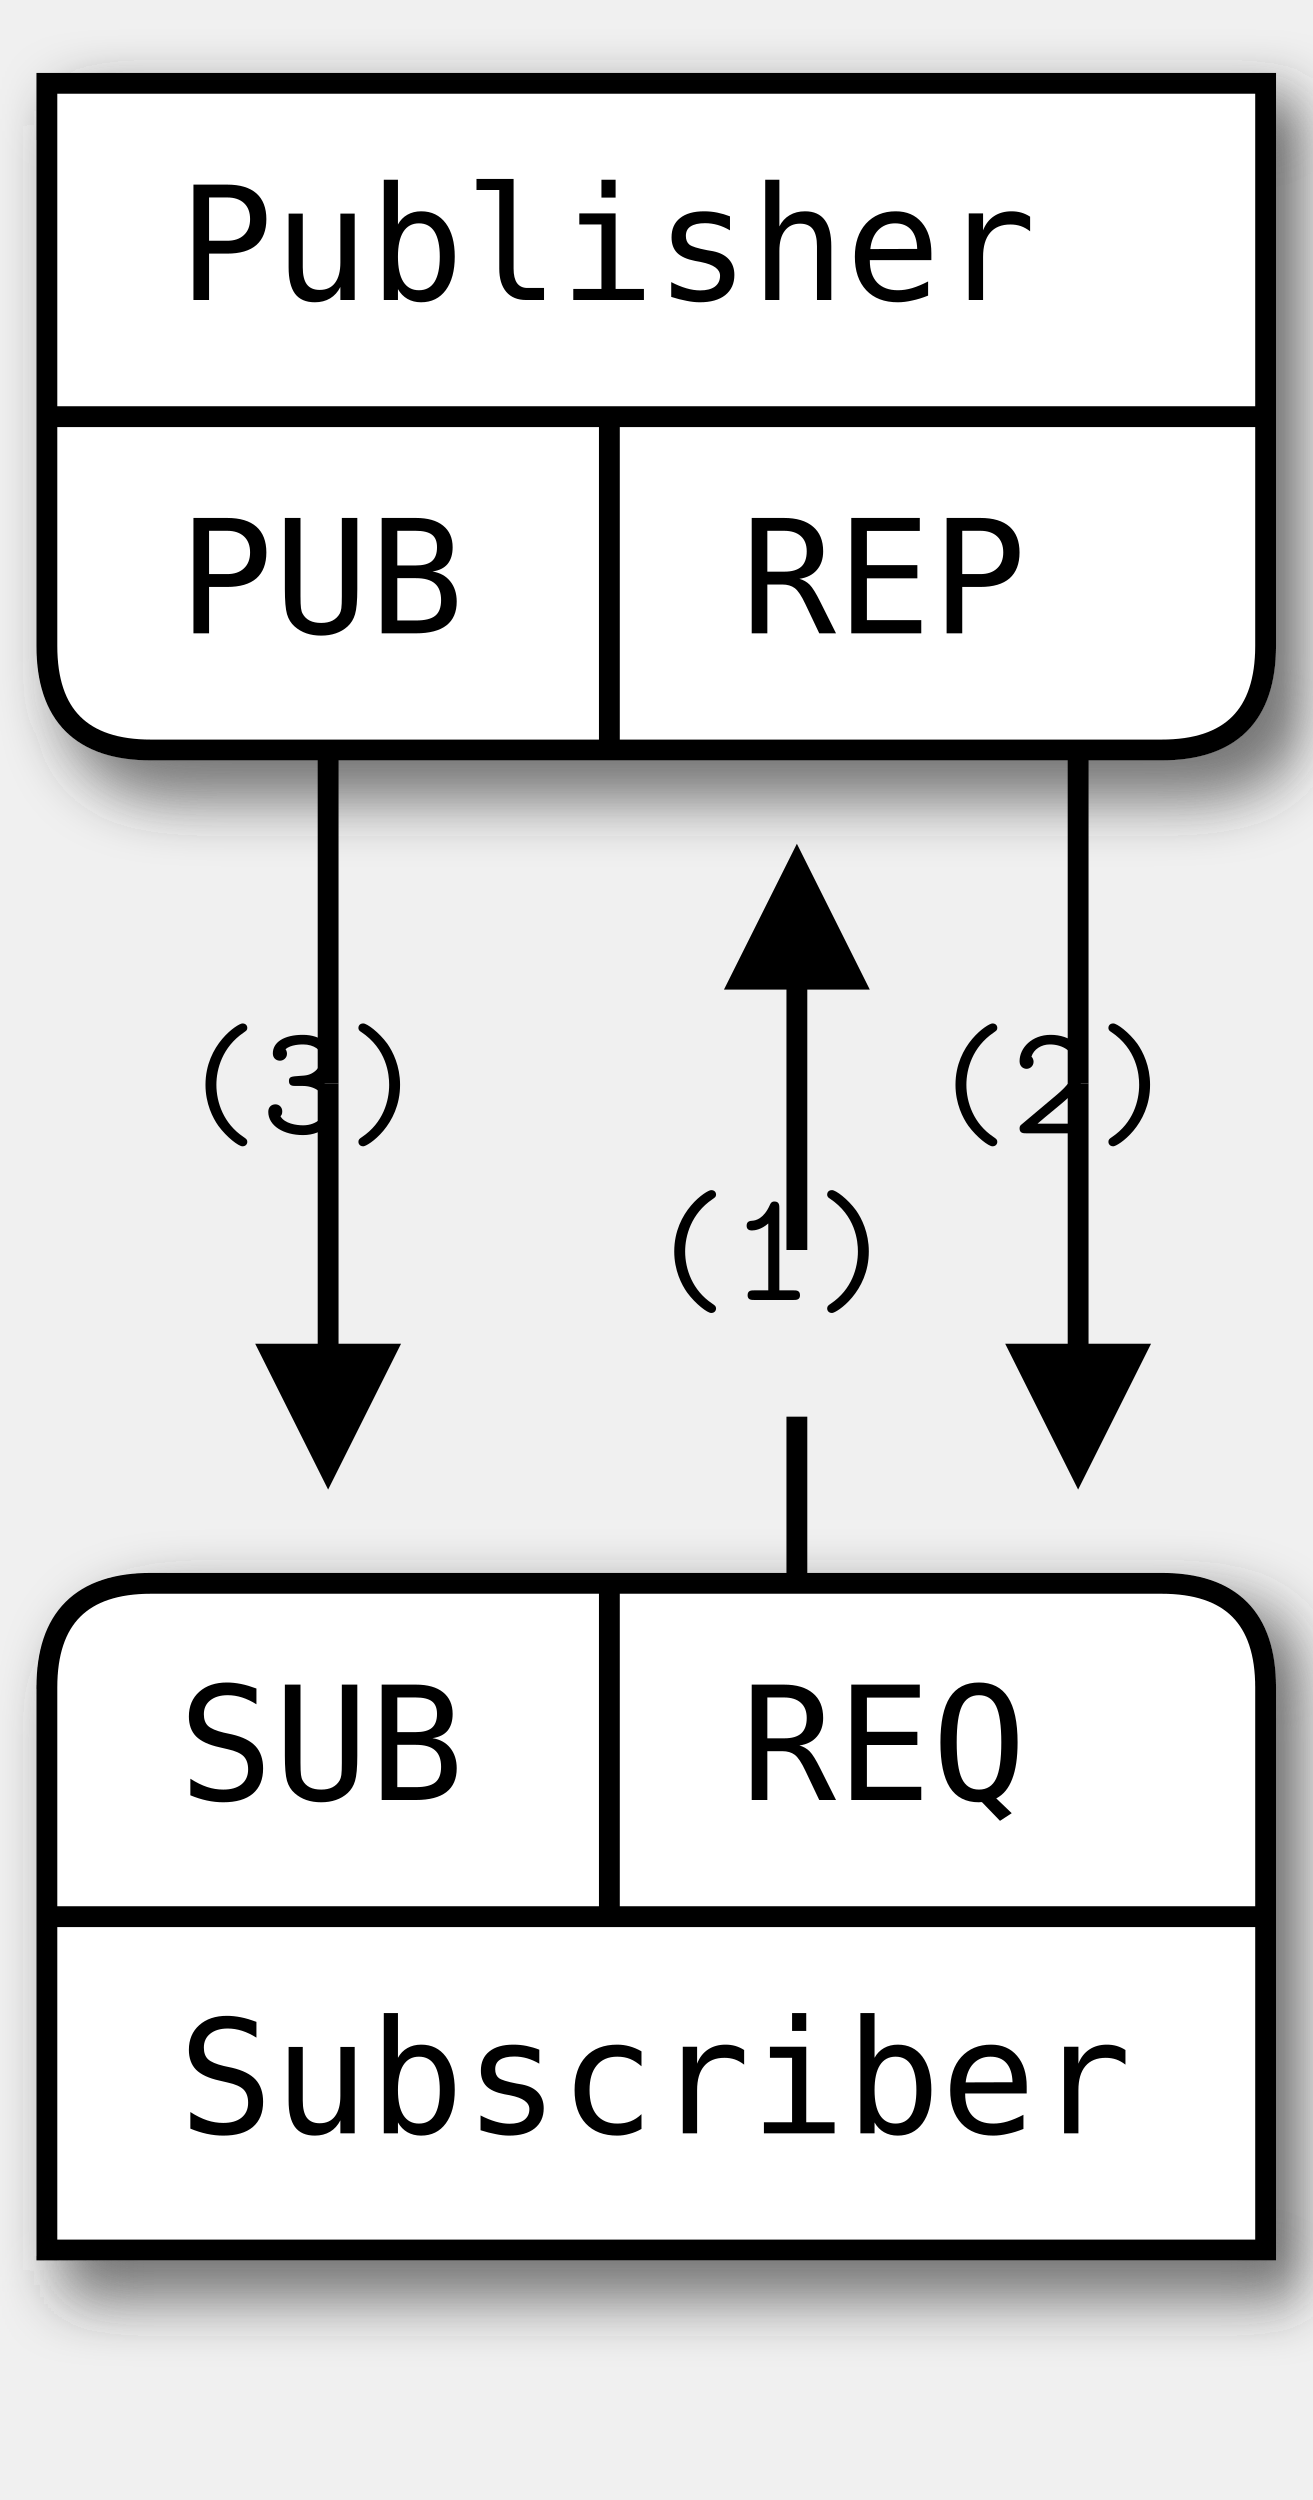
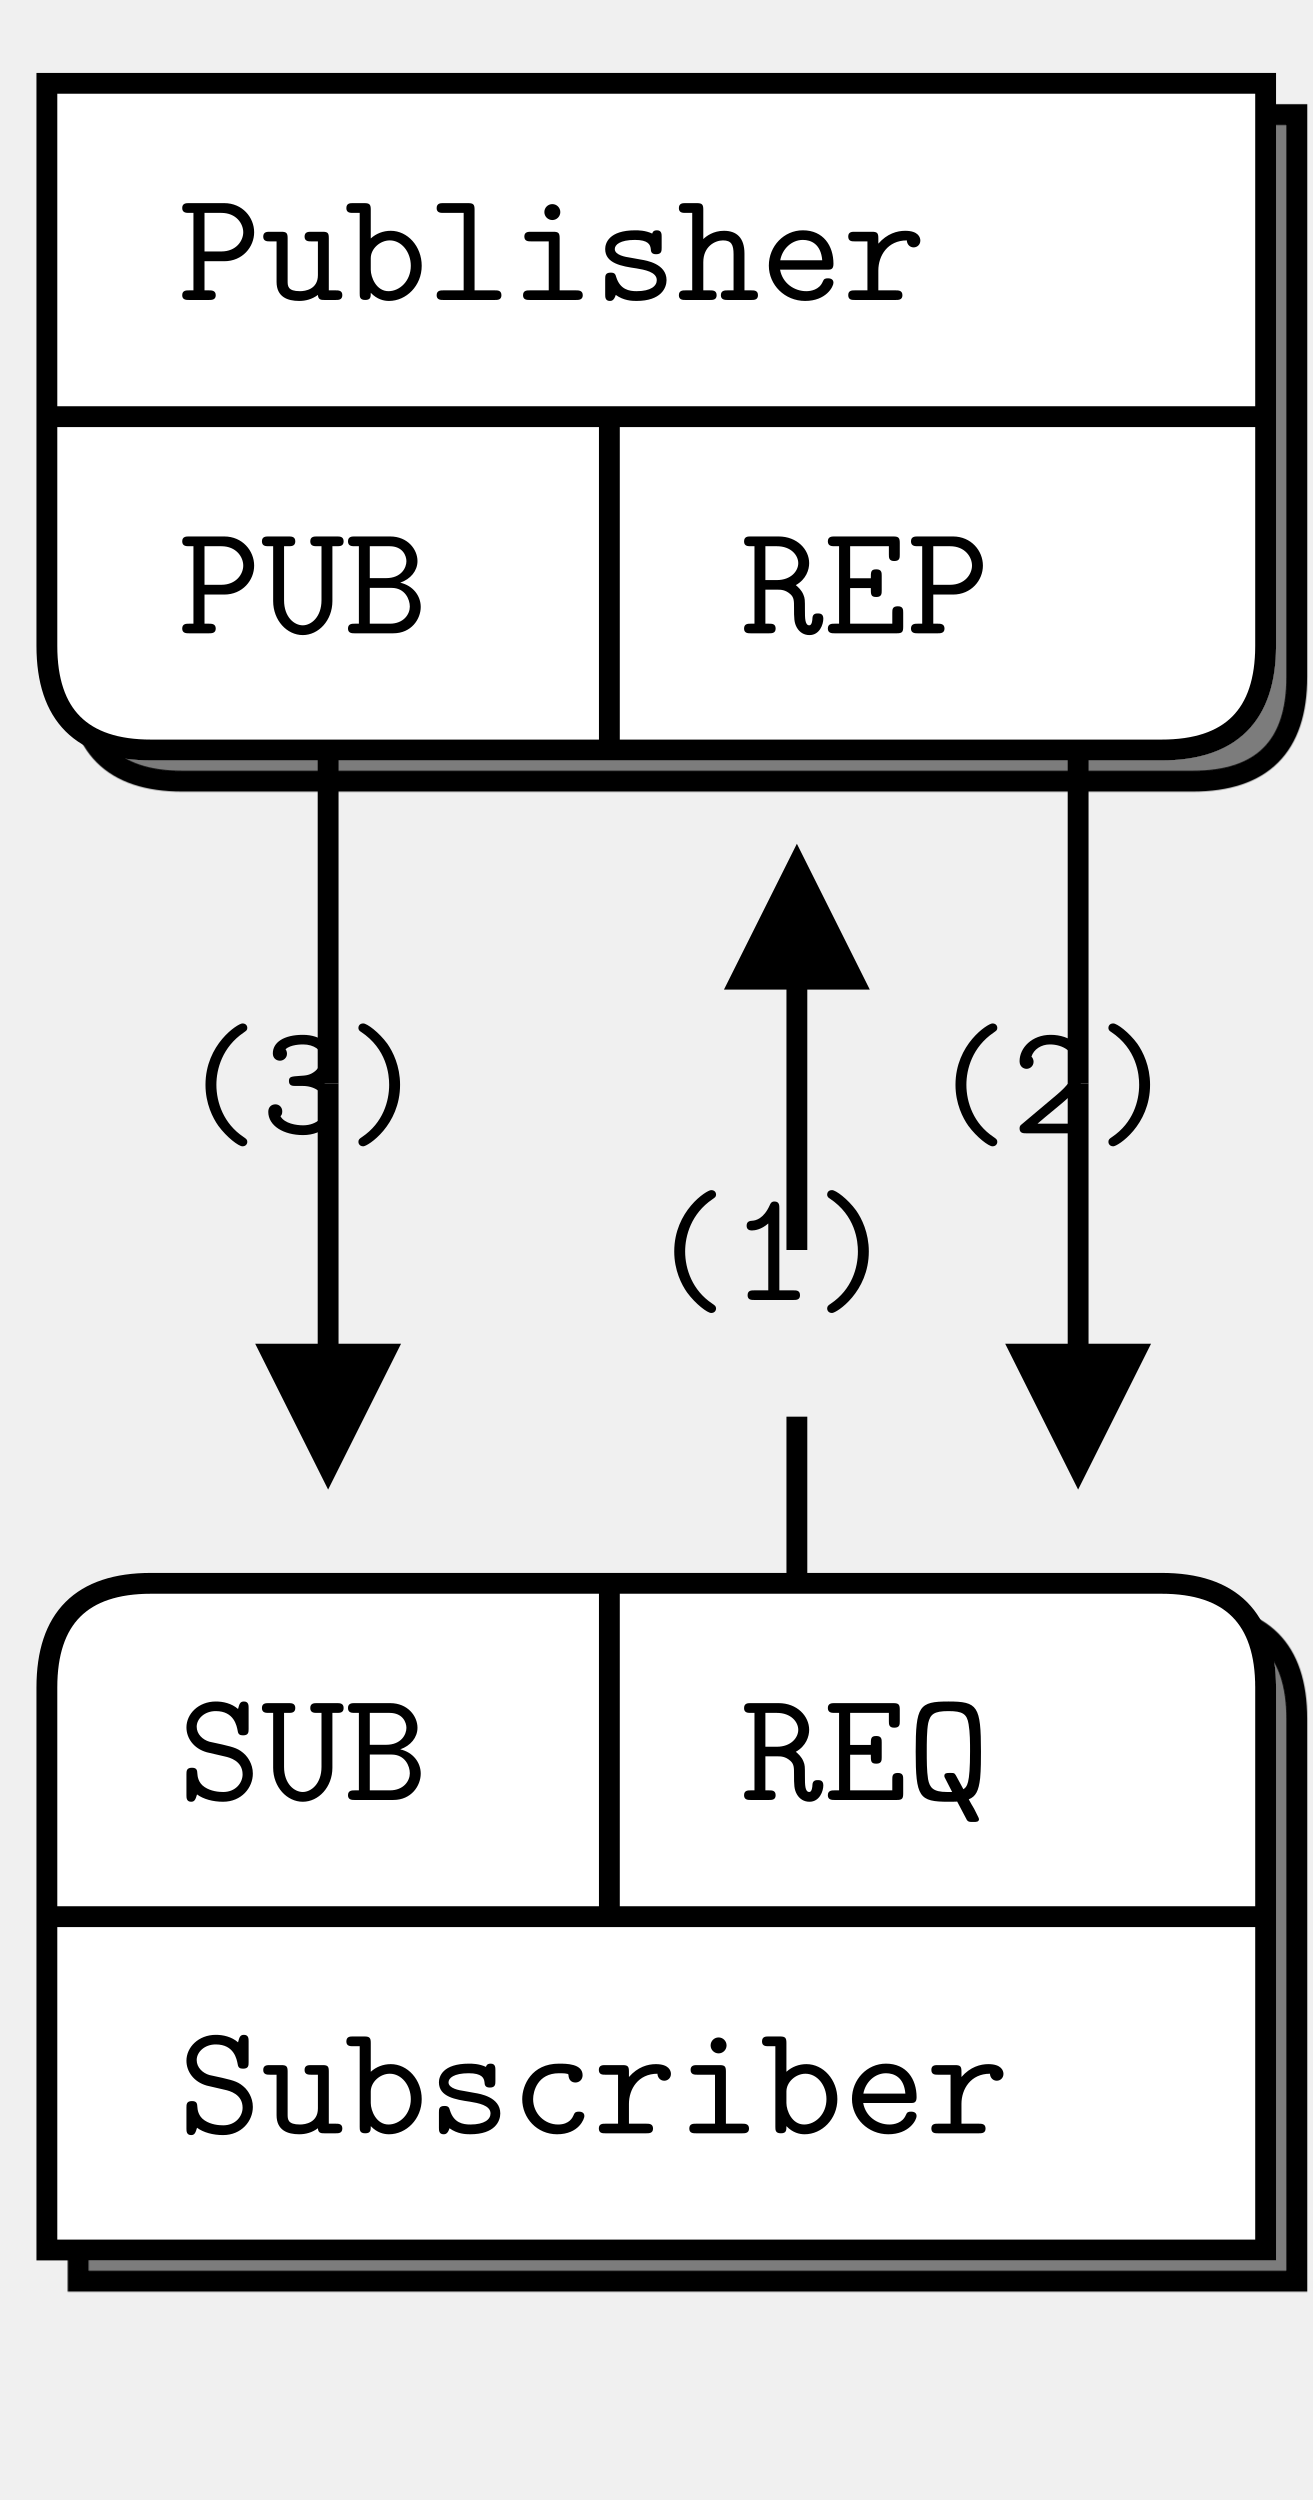
<svg xmlns="http://www.w3.org/2000/svg" width="126px" height="240px" version="1.1">
  <defs>
    <filter id="dsFilter" width="150%" height="150%">
      <feOffset result="offOut" in="SourceGraphic" dx="3" dy="3" />
      <feColorMatrix result="matrixOut" in="offOut" type="matrix" values="0.2 0 0 0 0 0 0.2 0 0 0 0 0 0.2 0 0 0 0 0 1 0" />
-       <feGaussianBlur result="blurOut" in="matrixOut" stdDeviation="3" />
-       <feBlend in="SourceGraphic" in2="blurOut" mode="normal" />
+       <feBlend in="SourceGraphic" in2="matrixOut" mode="normal" />
    </filter>
    <marker id="iPointer" viewBox="0 0 10 10" refX="5" refY="5" markerUnits="strokeWidth" markerWidth="8" markerHeight="7" orient="auto">
      <path d="M 10 0 L 10 10 L 0 5 z" />
    </marker>
    <marker id="Pointer" viewBox="0 0 10 10" refX="5" refY="5" markerUnits="strokeWidth" markerWidth="8" markerHeight="7" orient="auto">
      <path d="M 0 0 L 10 5 L 0 10 z" />
    </marker>
  </defs>
  <g id="boxes" stroke="black" stroke-width="2" fill="none">
    <g id="group0">
      <path id="path0" filter="url(#dsFilter)" fill="#fff" d="M 4.5 8 L 121.5 8 L 121.5 62 Q 121.5 72 111.5 72 L 14.5 72 Q 4.5 72 4.5 62 Z" />
-       <text x="17.1" y="28.8" id="text0" fill="#000" stroke="none" style="font-family:Consolas,Monaco,Anonymous Pro,Anonymous,Bitstream Sans Mono,monospace;font-size:15.2px">Publisher </text>
-       <text x="17.1" y="60.8" id="text0" fill="#000" stroke="none" style="font-family:Consolas,Monaco,Anonymous Pro,Anonymous,Bitstream Sans Mono,monospace;font-size:15.2px">PUB </text>
-       <text x="71.1" y="60.8" id="text0" fill="#000" stroke="none" style="font-family:Consolas,Monaco,Anonymous Pro,Anonymous,Bitstream Sans Mono,monospace;font-size:15.2px">REP </text>
+       <text x="17.1" y="28.8" id="text0" fill="#000" stroke="none" style="font-family:LMMono10,monospace;font-size:15.2px">Publisher </text>
+       <text x="17.1" y="60.8" id="text0" fill="#000" stroke="none" style="font-family:LMMono10,monospace;font-size:15.2px">PUB </text>
+       <text x="71.1" y="60.8" id="text0" fill="#000" stroke="none" style="font-family:LMMono10,monospace;font-size:15.2px">REP </text>
    </g>
    <g id="group10">
      <path id="path10" filter="url(#dsFilter)" fill="#fff" d="M 4.5 162 Q 4.5 152 14.5 152 L 111.5 152 Q 121.5 152 121.5 162 L 121.5 216 L 4.5 216 Z" />
-       <text x="17.1" y="172.8" id="text10" fill="#000" stroke="none" style="font-family:Consolas,Monaco,Anonymous Pro,Anonymous,Bitstream Sans Mono,monospace;font-size:15.2px">SUB </text>
-       <text x="71.1" y="172.8" id="text10" fill="#000" stroke="none" style="font-family:Consolas,Monaco,Anonymous Pro,Anonymous,Bitstream Sans Mono,monospace;font-size:15.2px">REQ </text>
-       <text x="17.1" y="204.8" id="text10" fill="#000" stroke="none" style="font-family:Consolas,Monaco,Anonymous Pro,Anonymous,Bitstream Sans Mono,monospace;font-size:15.2px">Subscriber </text>
+       <text x="17.1" y="172.8" id="text10" fill="#000" stroke="none" style="font-family:LMMono10,monospace;font-size:15.2px">SUB </text>
+       <text x="71.1" y="172.8" id="text10" fill="#000" stroke="none" style="font-family:LMMono10,monospace;font-size:15.2px">REQ </text>
+       <text x="17.1" y="204.8" id="text10" fill="#000" stroke="none" style="font-family:LMMono10,monospace;font-size:15.2px">Subscriber </text>
    </g>
  </g>
  <g id="lines" stroke="black" stroke-width="2" fill="none">
    <g id="group21">
      <path id="path21" d="M 4.5 40 L 58.5 40 L 121.5 40 " />
    </g>
    <g id="group31">
      <path id="path31" d="M 4.5 184 L 58.5 184 L 121.5 184 " />
    </g>
    <g id="group70">
      <path id="path70" d="M 31.5 72 L 31.5 104 " />
    </g>
    <g id="group75">
      <path id="path75" marker-start="url(#iPointer)" d="M 31.5 136 L 31.5 104 " />
    </g>
    <g id="group114">
      <path id="path114" d="M 58.5 40 L 58.5 72 " />
    </g>
    <g id="group122">
      <path id="path122" d="M 58.5 152 L 58.5 184 " />
    </g>
    <g id="group149">
      <path id="path149" marker-start="url(#iPointer)" d="M 76.5 88 L 76.5 120 " />
    </g>
    <g id="group152">
      <path id="path152" d="M 76.5 136 L 76.5 152 " />
    </g>
    <g id="group193">
      <path id="path193" d="M 103.5 72 L 103.5 104 " />
    </g>
    <g id="group198">
      <path id="path198" marker-start="url(#iPointer)" d="M 103.5 136 L 103.5 104 " />
    </g>
  </g>
  <g id="text" fill="black" style="font-family:LMMono10,monospace;font-size:15.2px">
    <text x="17.1" y="108.8" id="text3" fill="#000">(3) </text>
    <text x="89.1" y="108.8" id="text4" fill="#000">(2)</text>
    <text x="62.1" y="124.8" id="text5" fill="#000">(1) </text>
  </g>
</svg>
